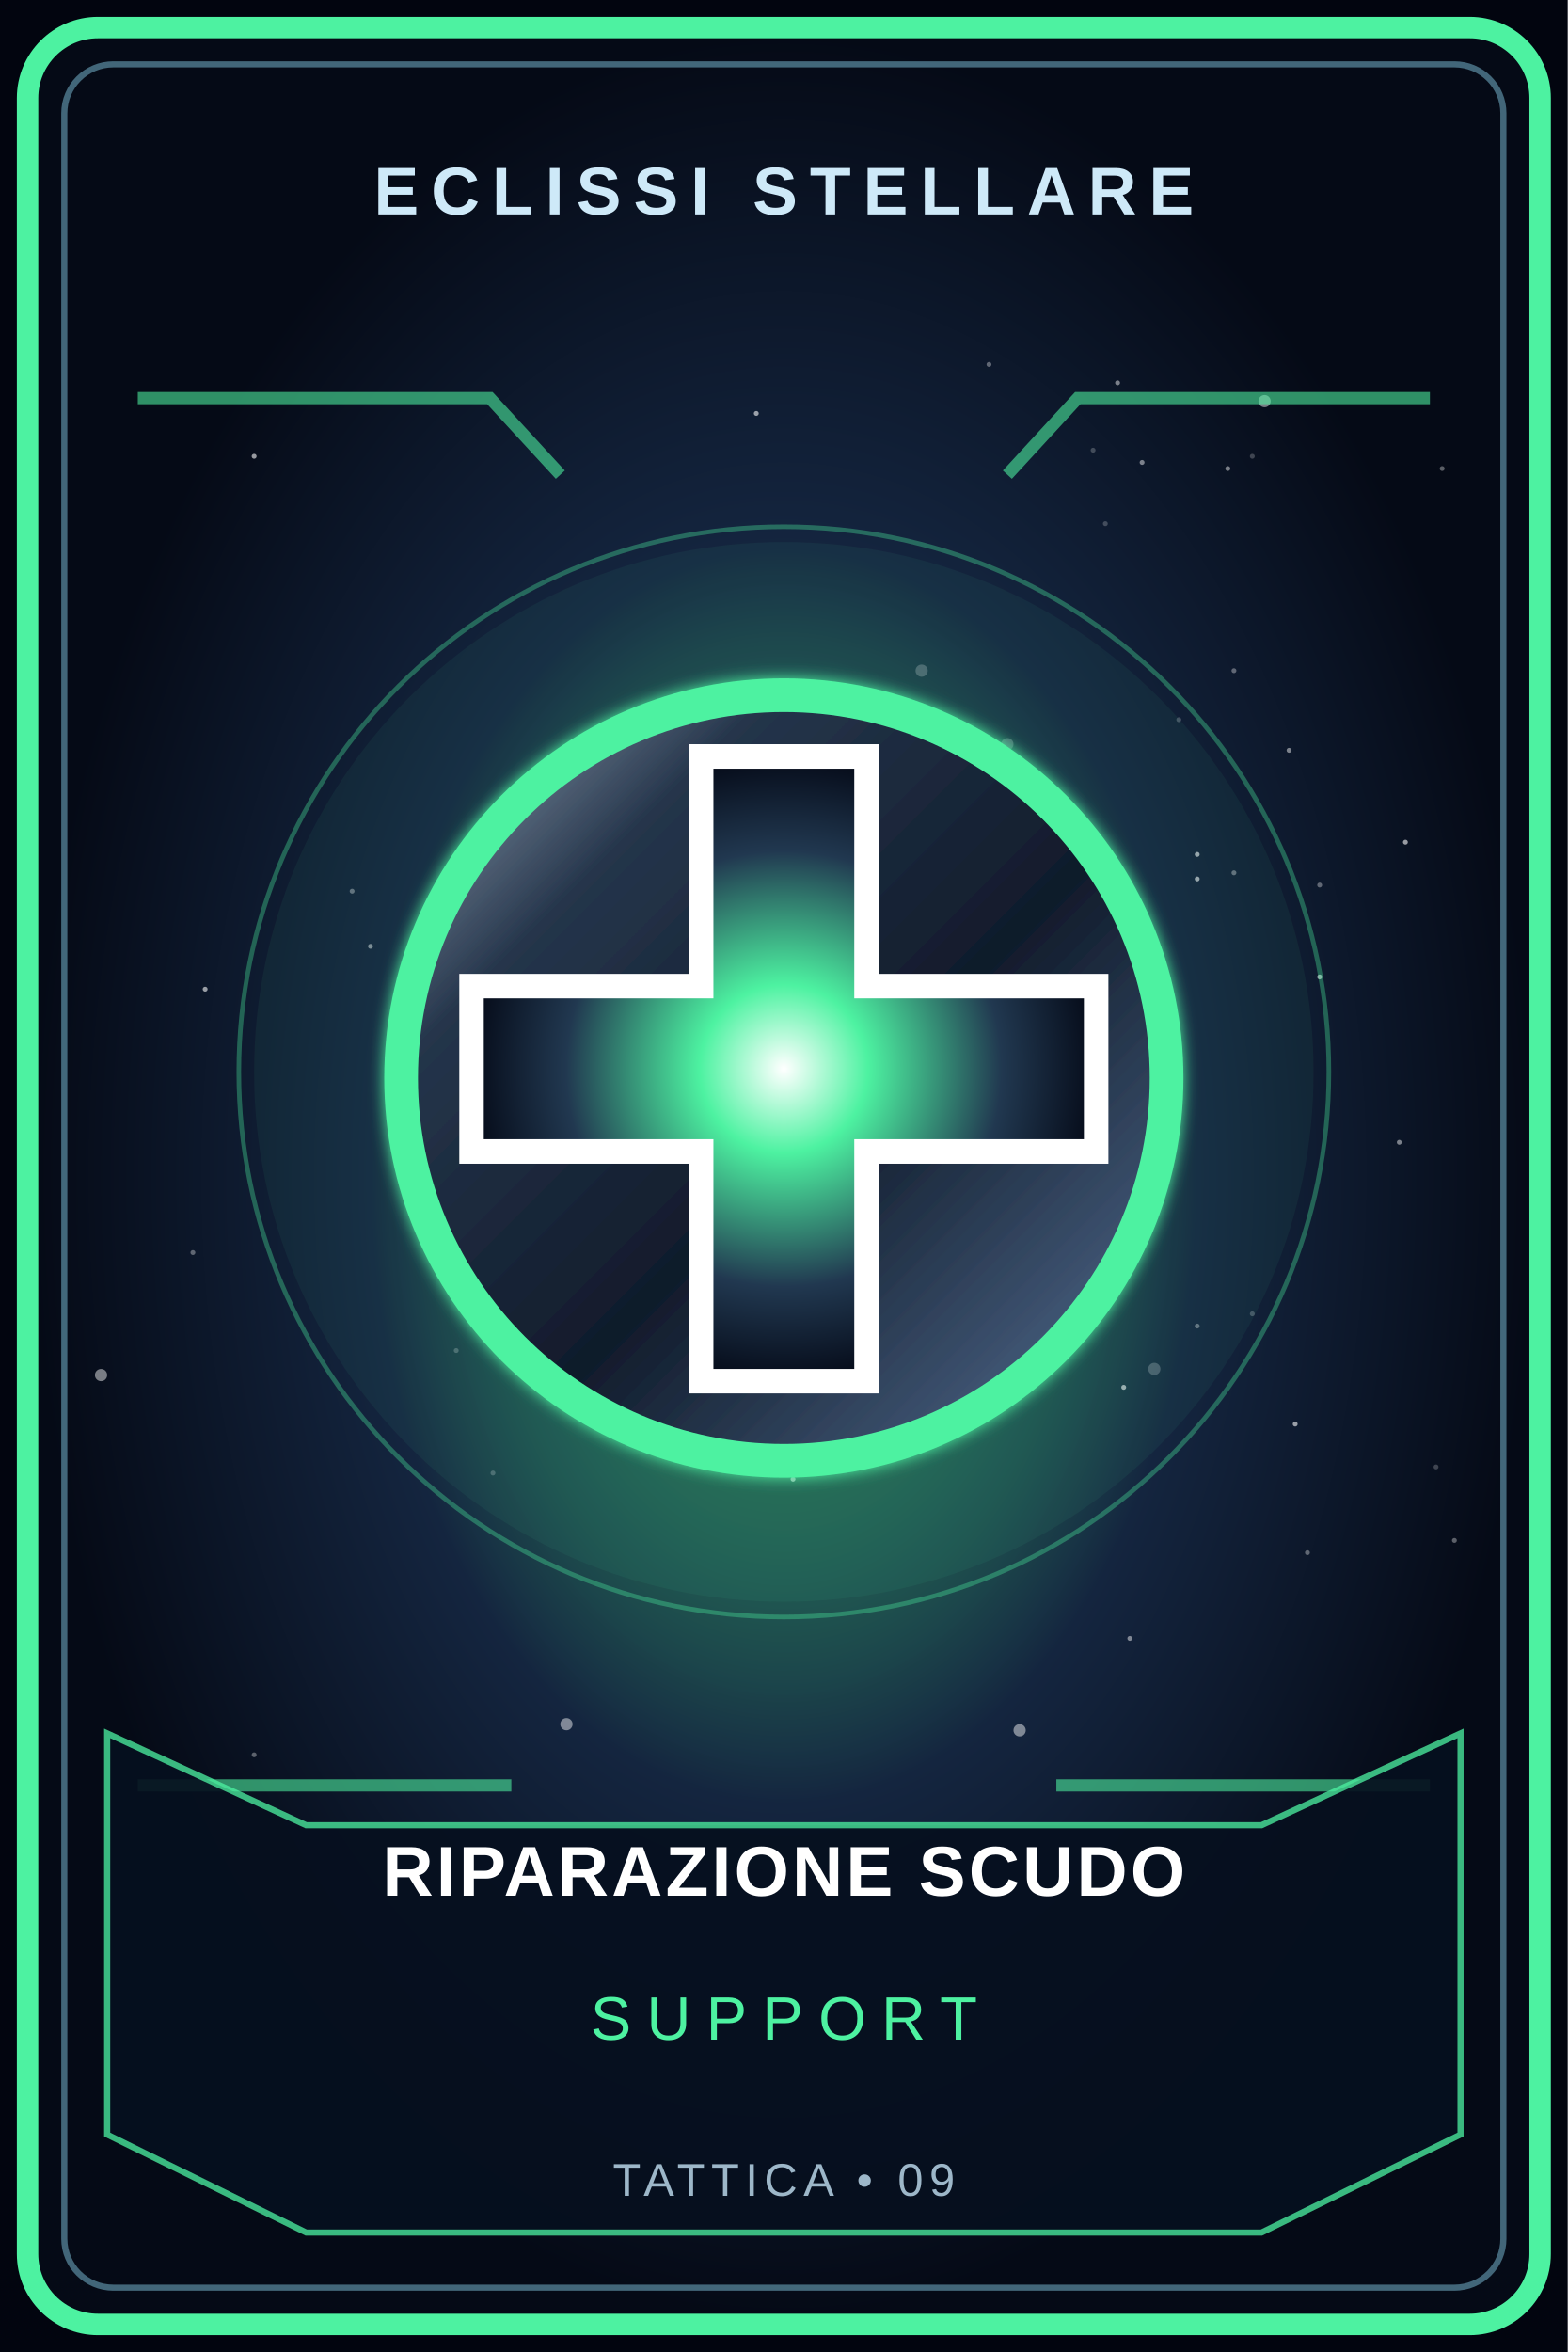
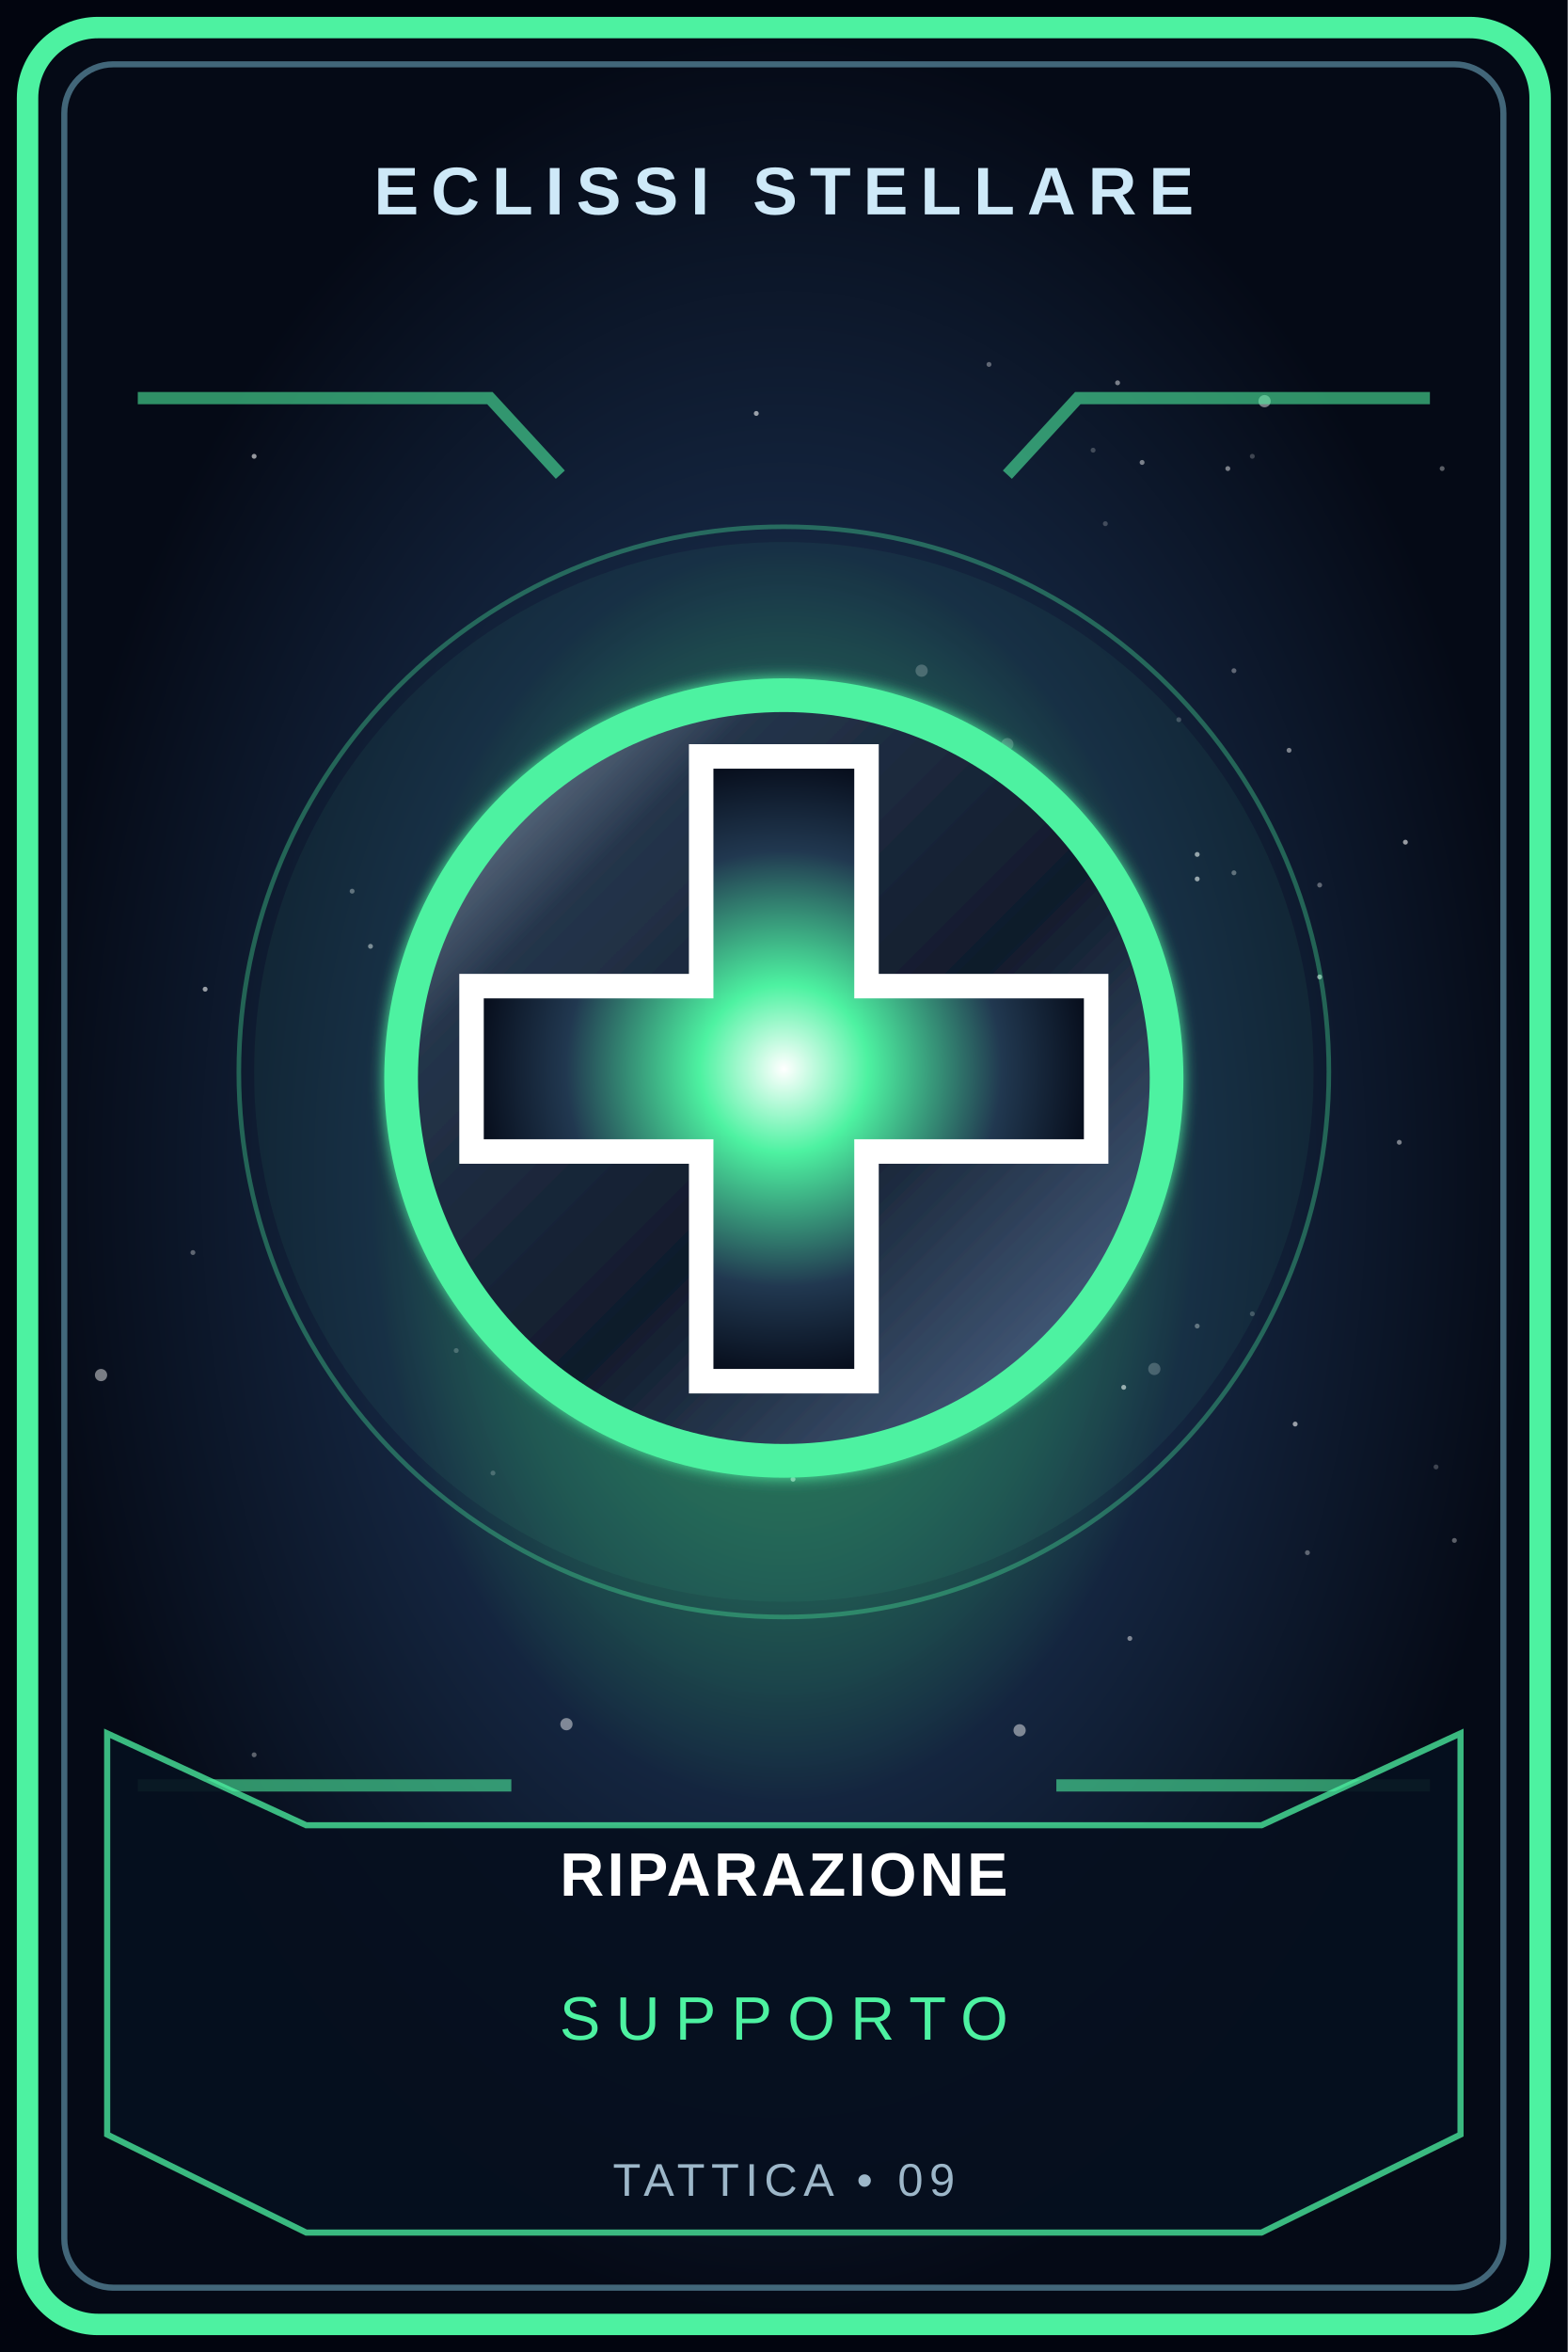
<svg xmlns="http://www.w3.org/2000/svg" width="512" height="768" viewBox="0 0 512 768" role="img" aria-label="RIPARAZIONE SCUDO">
  <defs>
    <radialGradient id="bg">
      <stop offset="0" stop-color="#4df2a1" stop-opacity=".42" />
      <stop offset=".55" stop-color="#14253f" />
      <stop offset="1" stop-color="#050a16" />
    </radialGradient>
    <linearGradient id="metal" x1="0" x2="1" y1="0" y2="1">
      <stop stop-color="#a3b4c4" />
      <stop offset=".24" stop-color="#25354b" />
      <stop offset=".56" stop-color="#101b2b" />
      <stop offset=".85" stop-color="#405674" />
      <stop offset="1" stop-color="#a4b9ce" />
    </linearGradient>
    <radialGradient id="core">
      <stop stop-color="#ffffff" />
      <stop offset=".27" stop-color="#4df2a1" />
      <stop offset=".7" stop-color="#213850" />
      <stop offset="1" stop-color="#060c1a" />
    </radialGradient>
    <filter id="glow" x="-80%" y="-80%" width="260%" height="260%">
      <feGaussianBlur stdDeviation="2.5" result="g" />
      <feMerge>
        <feMergeNode in="g" />
        <feMergeNode in="SourceGraphic" />
      </feMerge>
    </filter>
  </defs>
  <rect width="512" height="768" fill="#02050f" />
  <rect x="9" y="9" width="494" height="750" rx="23" fill="url(#bg)" stroke="#4df2a1" stroke-width="7" />
  <rect x="21" y="21" width="470" height="726" rx="16" fill="none" stroke="#8cd7f2" stroke-opacity=".45" stroke-width="2" />
  <circle cx="309" cy="417" r="2" fill="#fff" opacity="0.22" />
  <circle cx="403" cy="219" r="0.8" fill="#fff" opacity="0.34" />
  <circle cx="213" cy="337" r="0.8" fill="#fff" opacity="0.46" />
  <circle cx="315" cy="263" r="0.8" fill="#fff" opacity="0.58" />
  <circle cx="469" cy="479" r="0.8" fill="#fff" opacity="0.22" />
  <circle cx="323" cy="119" r="0.8" fill="#fff" opacity="0.34" />
  <circle cx="333" cy="565" r="2" fill="#fff" opacity="0.46" />
  <circle cx="431" cy="319" r="0.8" fill="#fff" opacity="0.58" />
  <circle cx="409" cy="429" r="0.8" fill="#fff" opacity="0.22" />
  <circle cx="403" cy="285" r="0.8" fill="#fff" opacity="0.34" />
  <circle cx="121" cy="309" r="0.8" fill="#fff" opacity="0.46" />
  <circle cx="67" cy="323" r="0.8" fill="#fff" opacity="0.58" />
  <circle cx="301" cy="219" r="2" fill="#fff" opacity="0.22" />
  <circle cx="471" cy="153" r="0.8" fill="#fff" opacity="0.34" />
  <circle cx="385" cy="355" r="0.8" fill="#fff" opacity="0.46" />
  <circle cx="391" cy="279" r="0.8" fill="#fff" opacity="0.58" />
  <circle cx="317" cy="403" r="0.8" fill="#fff" opacity="0.22" />
  <circle cx="475" cy="503" r="0.8" fill="#fff" opacity="0.34" />
  <circle cx="185" cy="563" r="2" fill="#fff" opacity="0.46" />
  <circle cx="259" cy="483" r="0.8" fill="#fff" opacity="0.58" />
  <circle cx="409" cy="149" r="0.8" fill="#fff" opacity="0.22" />
  <circle cx="199" cy="425" r="0.8" fill="#fff" opacity="0.34" />
  <circle cx="365" cy="125" r="0.8" fill="#fff" opacity="0.46" />
  <circle cx="391" cy="287" r="0.8" fill="#fff" opacity="0.58" />
  <circle cx="297" cy="335" r="2" fill="#fff" opacity="0.22" />
  <circle cx="391" cy="433" r="0.8" fill="#fff" opacity="0.34" />
  <circle cx="401" cy="153" r="0.8" fill="#fff" opacity="0.46" />
  <circle cx="459" cy="275" r="0.8" fill="#fff" opacity="0.58" />
  <circle cx="149" cy="441" r="0.8" fill="#fff" opacity="0.22" />
  <circle cx="431" cy="289" r="0.8" fill="#fff" opacity="0.34" />
  <circle cx="413" cy="131" r="2" fill="#fff" opacity="0.46" />
  <circle cx="423" cy="465" r="0.8" fill="#fff" opacity="0.58" />
  <circle cx="361" cy="171" r="0.8" fill="#fff" opacity="0.22" />
  <circle cx="427" cy="507" r="0.8" fill="#fff" opacity="0.34" />
  <circle cx="421" cy="245" r="0.8" fill="#fff" opacity="0.46" />
  <circle cx="367" cy="453" r="0.8" fill="#fff" opacity="0.58" />
  <circle cx="377" cy="447" r="2" fill="#fff" opacity="0.22" />
  <circle cx="115" cy="291" r="0.8" fill="#fff" opacity="0.34" />
  <circle cx="369" cy="535" r="0.8" fill="#fff" opacity="0.46" />
  <circle cx="367" cy="365" r="0.8" fill="#fff" opacity="0.58" />
  <circle cx="161" cy="481" r="0.8" fill="#fff" opacity="0.22" />
  <circle cx="83" cy="573" r="0.8" fill="#fff" opacity="0.34" />
  <circle cx="33" cy="449" r="2" fill="#fff" opacity="0.46" />
  <circle cx="247" cy="135" r="0.8" fill="#fff" opacity="0.58" />
  <circle cx="385" cy="235" r="0.8" fill="#fff" opacity="0.22" />
  <circle cx="63" cy="409" r="0.8" fill="#fff" opacity="0.34" />
  <circle cx="457" cy="373" r="0.8" fill="#fff" opacity="0.46" />
  <circle cx="83" cy="149" r="0.8" fill="#fff" opacity="0.58" />
  <circle cx="329" cy="243" r="2" fill="#fff" opacity="0.22" />
  <circle cx="271" cy="367" r="0.8" fill="#fff" opacity="0.34" />
  <circle cx="373" cy="151" r="0.8" fill="#fff" opacity="0.46" />
  <circle cx="347" cy="265" r="0.8" fill="#fff" opacity="0.58" />
  <circle cx="357" cy="147" r="0.8" fill="#fff" opacity="0.22" />
  <circle cx="275" cy="457" r="0.8" fill="#fff" opacity="0.34" />
  <circle cx="256" cy="350" r="173" fill="#4df2a1" opacity=".055" />
  <circle cx="256" cy="350" r="178" stroke="#4df2a1" stroke-width="1.5" opacity=".34" fill="none" />
  <path d="M45 130L160 130L183 155M467 130L352 130L329 155M45 583L167 583M467 583L345 583" fill="none" stroke="#4df2a1" stroke-width="4" opacity=".58" />
  <g>
    <circle cx="256" cy="352" r="125" fill="url(#metal)" stroke="#4df2a1" stroke-width="11" filter="url(#glow)" />
    <path d="M229 247H283V322H358V376H283V451H229V376H154V322H229Z" fill="url(#core)" stroke="#fff" stroke-width="8" />
  </g>
  <path d="M35 566L100 596H412L477 566L477 697L412 729H100L35 697Z" fill="#06101fec" stroke="#4df2a1" stroke-opacity=".75" stroke-width="2" />
  <text x="256" y="70" text-anchor="middle" font-family="Arial,sans-serif" font-weight="bold" font-size="22" fill="#cee9f8" letter-spacing="4">ECLISSI STELLARE</text>
-   <text x="256" y="619" text-anchor="middle" font-family="Arial,sans-serif" font-weight="bold" font-size="23" fill="#ffffff" letter-spacing="1">RIPARAZIONE SCUDO</text>
-   <text x="256" y="666" text-anchor="middle" font-family="Arial,sans-serif" font-size="20" fill="#4df2a1" letter-spacing="5">SUPPORT</text>
+   <text x="256" y="619" text-anchor="middle" font-family="Arial,sans-serif" font-weight="bold" font-size="20" fill="#ffffff" letter-spacing="1">RIPARAZIONE</text>
+   <text x="256" y="666" text-anchor="middle" font-family="Arial,sans-serif" font-size="20" fill="#4df2a1" letter-spacing="5">SUPPORTO</text>
  <text x="256" y="717" text-anchor="middle" font-family="Arial,sans-serif" font-size="15" fill="#9db7c9" letter-spacing="2">TATTICA  •  09</text>
</svg>
